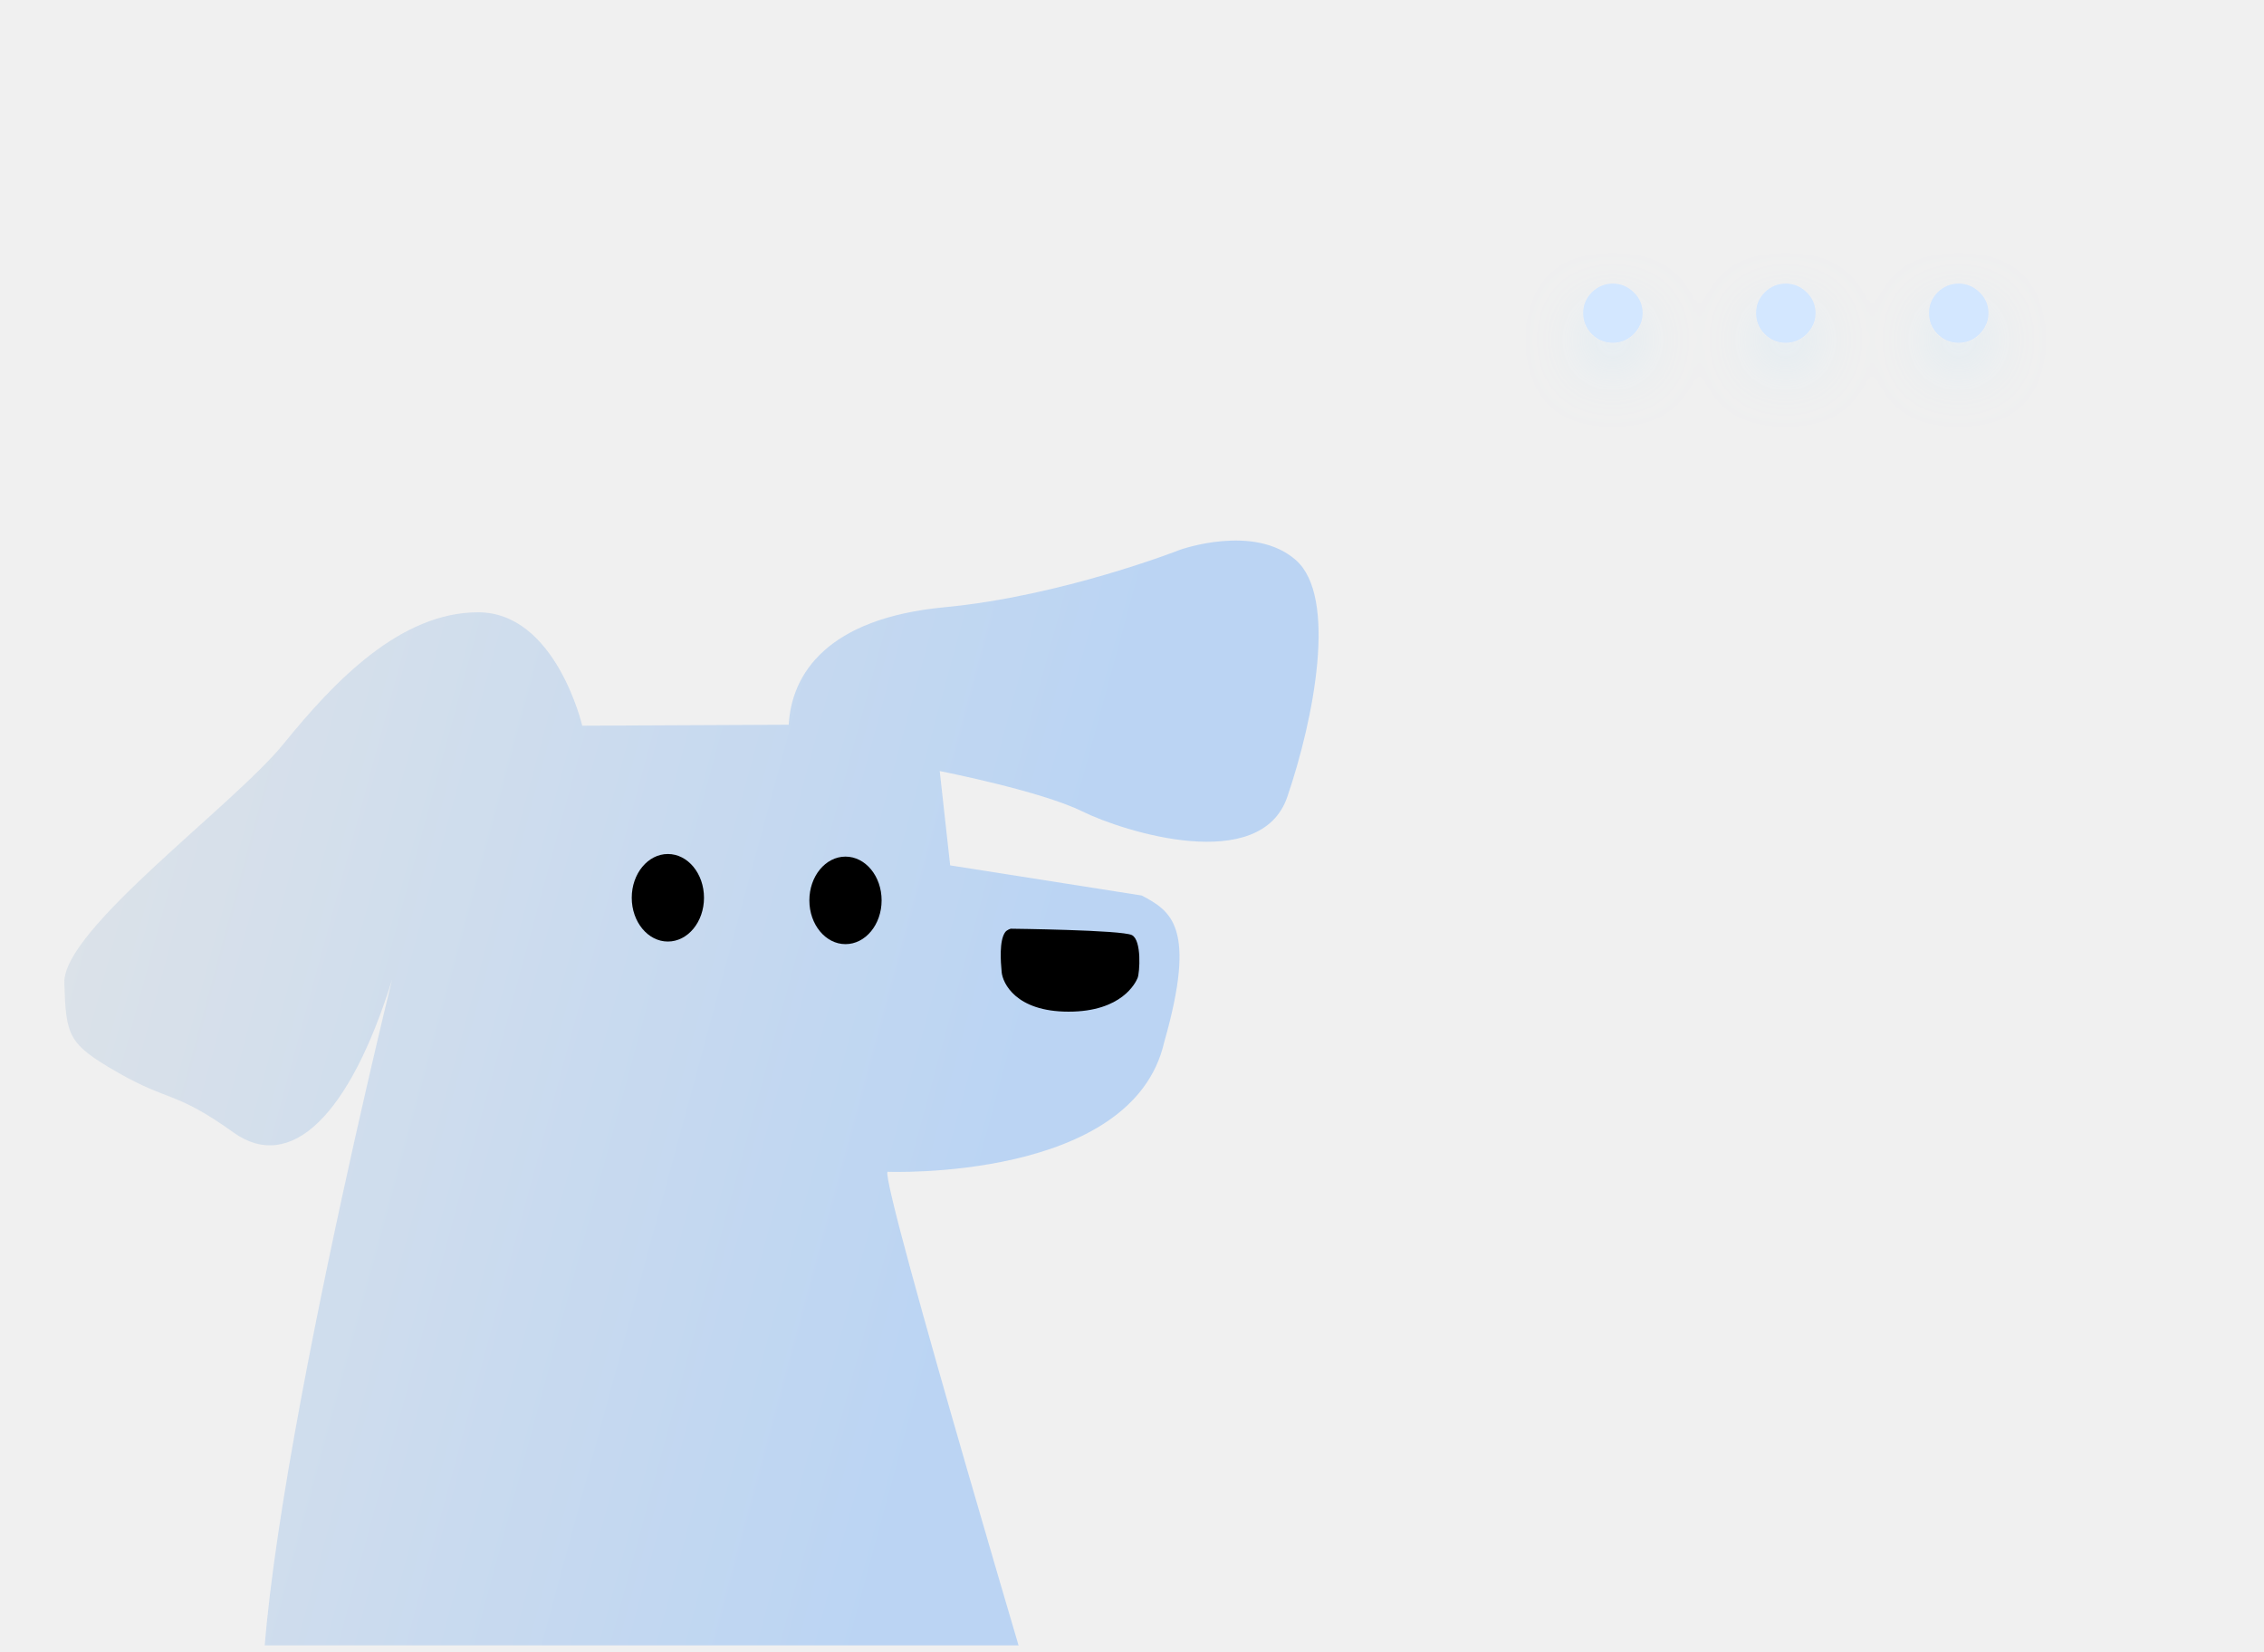
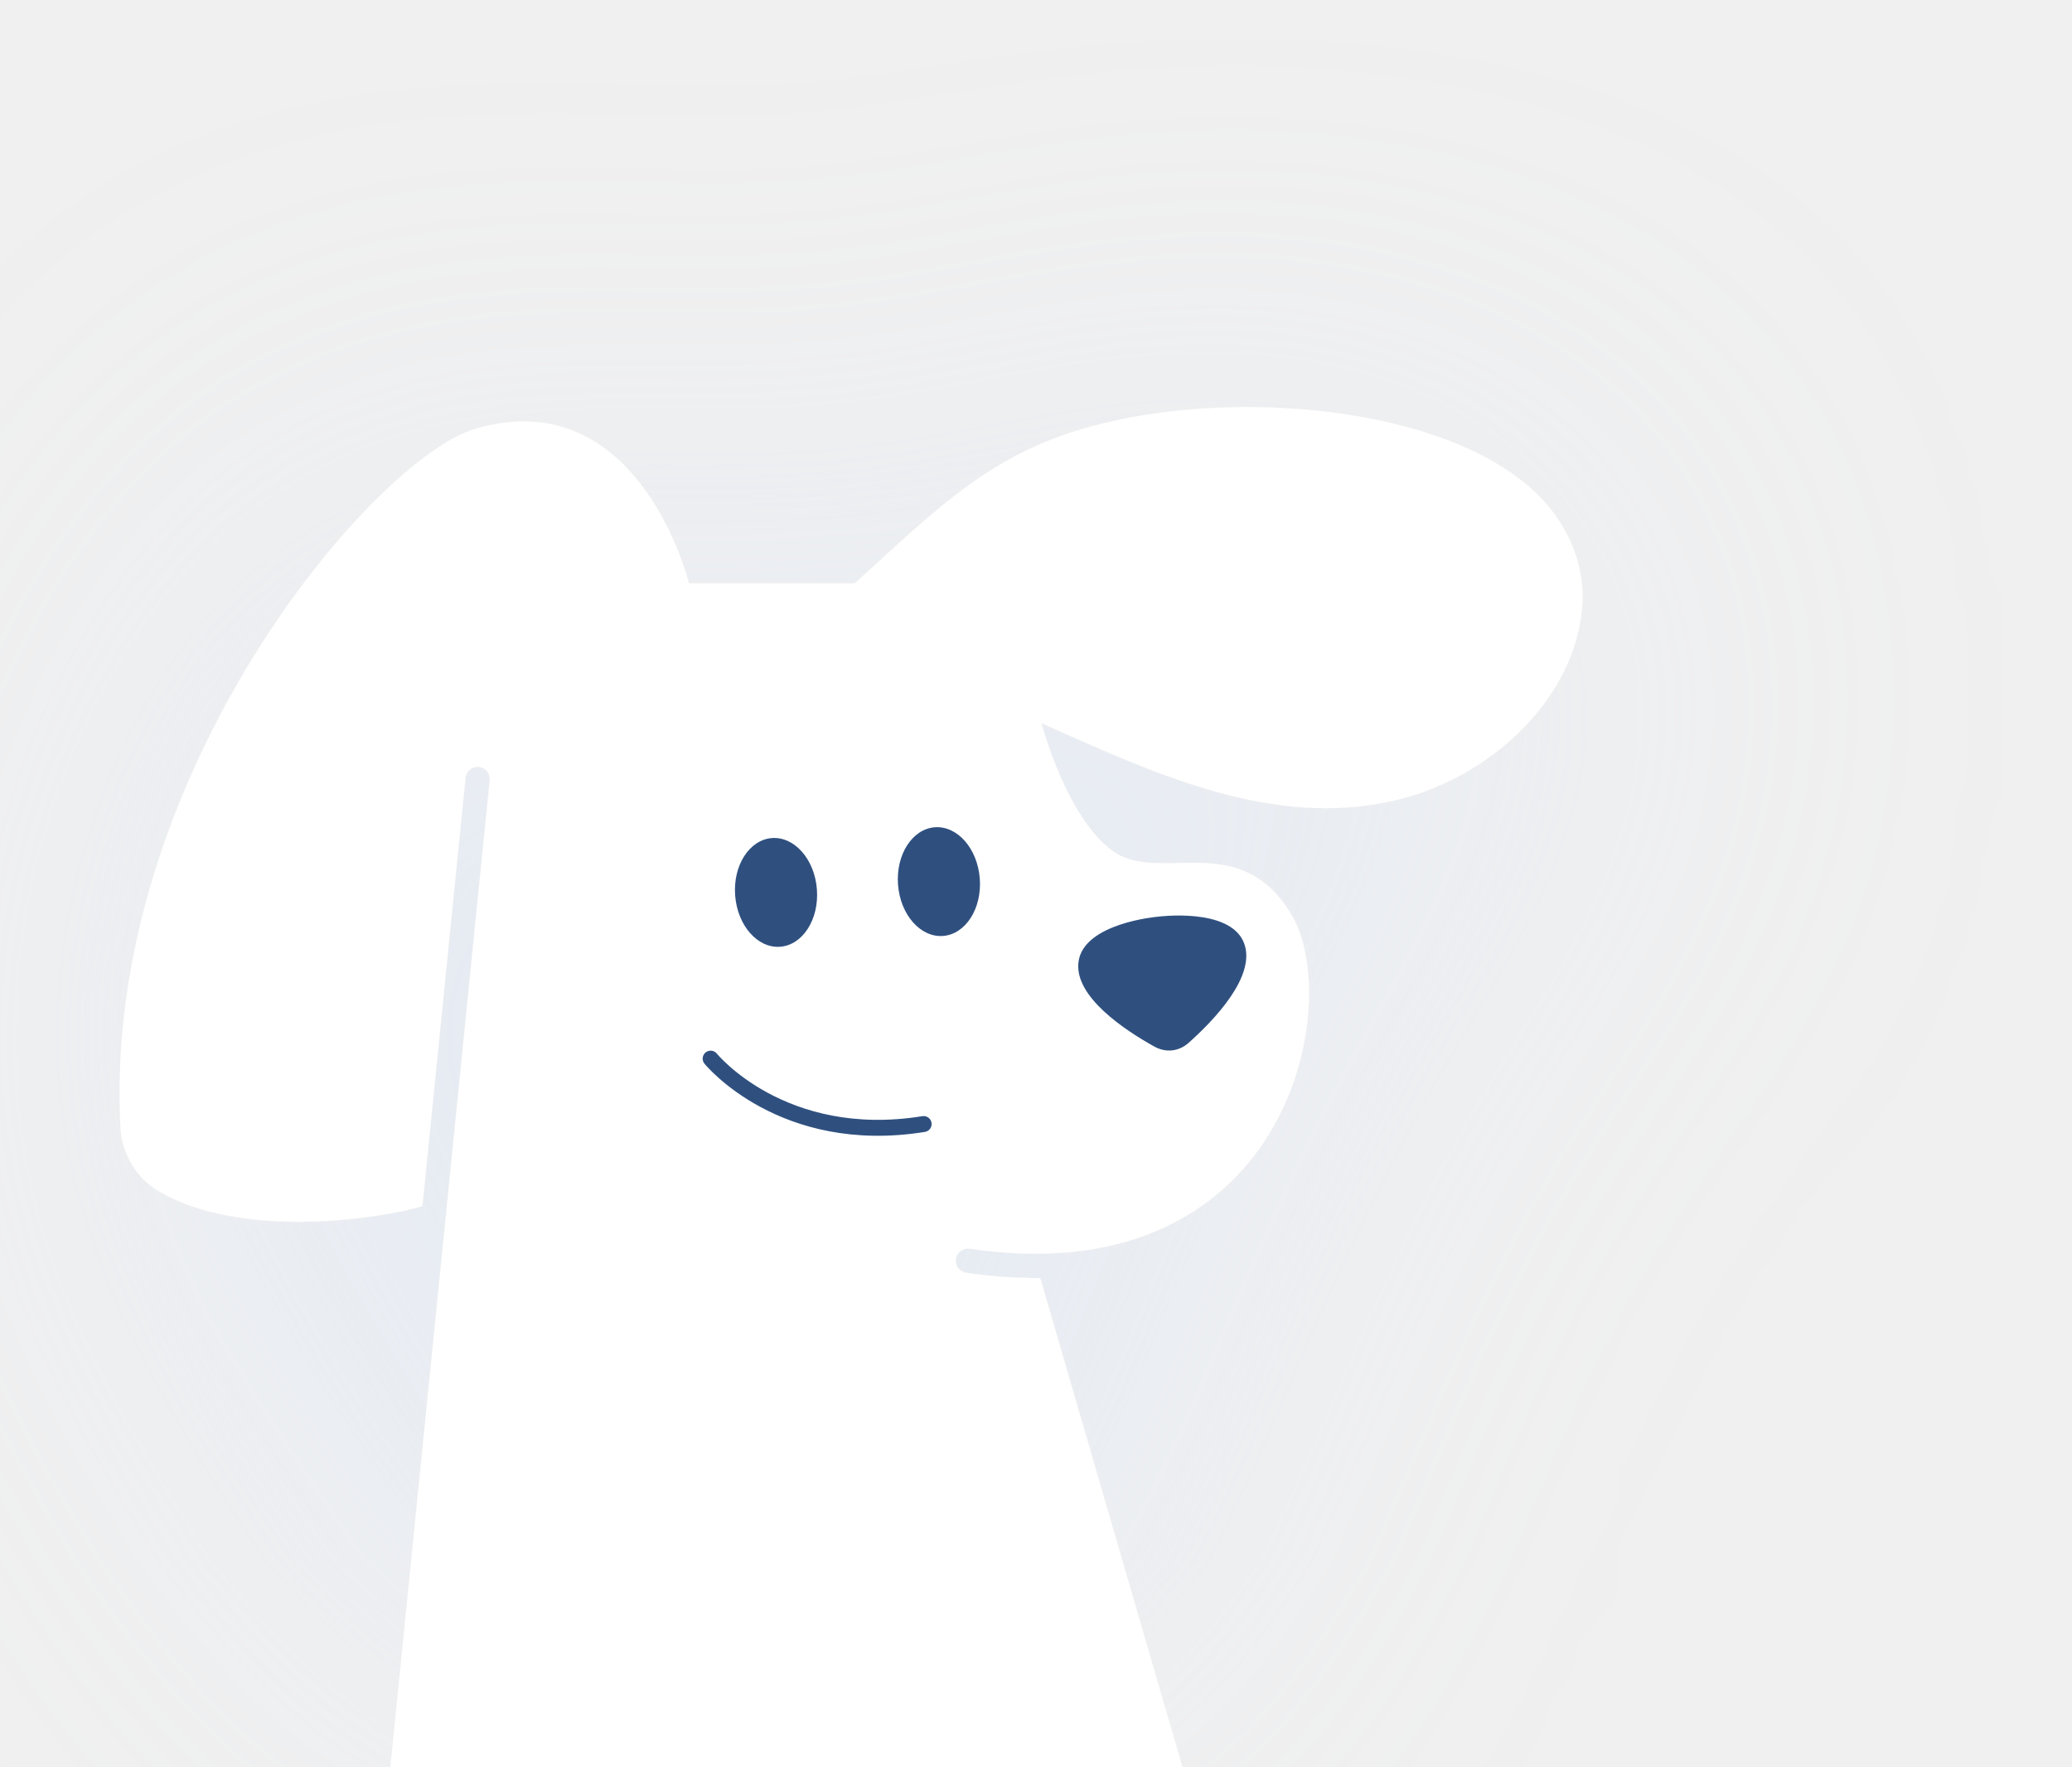
- <svg xmlns="http://www.w3.org/2000/svg" width="340" height="248" viewBox="0 0 340 248" fill="none">
-   <mask id="mask0_154_2" style="mask-type:alpha" maskUnits="userSpaceOnUse" x="0" y="50" width="340" height="198">
-     <rect y="50.998" width="339.418" height="196.068" fill="#D9D9D9" />
-   </mask>
-   <g mask="url(#mask0_154_2)">
-     <path opacity="0.47" d="M87.438 108.971C87.438 108.971 83.469 91.943 71.805 91.943C60.141 91.943 50.244 102.247 42.635 111.635C35.026 121.023 9.41 139.573 9.661 147.585C9.917 155.6 10.168 156.746 17.777 161.096C25.386 165.446 26.399 163.842 35.026 170.027C43.649 176.212 52.527 167.508 58.871 147.127C58.871 147.127 33.705 249.128 40.555 264.169C50.829 286.732 158.023 264.169 158.023 264.169C158.023 264.169 132.315 177.987 133.277 175.957C133.277 175.957 170.086 177.409 174.839 156.476C179.792 139.124 175.832 136.796 171.473 134.472L142.693 129.946L141.124 115.782C141.124 115.782 156.242 118.743 162.521 121.833C168.795 124.924 189.333 131.362 193.328 119.643C197.323 107.927 200.889 89.639 194.611 84.104C188.332 78.569 177.21 82.558 177.21 82.558C177.21 82.558 159.522 89.514 141.839 91.184C124.152 92.858 118.874 101.23 118.45 108.826L87.443 108.971H87.438Z" fill="url(#paint0_linear_154_2)" />
-     <path d="M100.299 141.381C103.295 141.381 105.724 138.438 105.724 134.809C105.724 131.179 103.295 128.237 100.299 128.237C97.303 128.237 94.874 131.179 94.874 134.809C94.874 138.438 97.303 141.381 100.299 141.381Z" fill="black" />
-     <path d="M126.973 141.772C129.969 141.772 132.398 138.83 132.398 135.2C132.398 131.57 129.969 128.628 126.973 128.628C123.977 128.628 121.548 131.57 121.548 135.2C121.548 138.83 123.977 141.772 126.973 141.772Z" fill="black" />
-     <path d="M151.796 139.456C151.796 139.456 168.474 139.64 169.986 140.414C171.498 141.189 171.147 146.118 170.844 146.845C170.541 147.577 168.47 151.911 160.484 151.911C152.498 151.911 150.579 147.577 150.427 145.981C150.275 144.385 150.054 141.275 150.934 140.004C151.207 139.605 151.792 139.456 151.792 139.456H151.796Z" fill="black" />
+ <svg xmlns="http://www.w3.org/2000/svg" width="312" height="266" viewBox="0 0 312 266" fill="none">
+   <g filter="url(#filter0_d_2088_14373)">
+     <path d="M238.291 90.692C237.592 104.131 226.07 115.409 213.46 119.554C194.894 125.554 176.844 117.835 159.298 109.985C158.468 109.615 157.637 109.241 156.808 108.872C156.808 108.872 160.425 122.872 167.457 128.089C174.487 133.301 186.69 124.555 194.525 137.852C200.312 147.672 197.329 174.2 175.864 184.562C175.696 184.648 175.528 184.726 175.358 184.809C175.353 184.811 175.346 184.811 175.343 184.813C172.773 186.006 169.94 186.974 166.832 187.654L166.844 187.663C160.643 189.015 153.665 189.135 146.006 188.025C145.002 187.878 144.07 188.572 143.926 189.578C143.779 190.581 144.475 191.514 145.481 191.658C149.104 192.186 152.595 192.447 155.937 192.447C156.169 192.447 156.399 192.444 156.629 192.442L191.807 313.363H54.024L73.748 117.485C73.849 116.477 73.116 115.575 72.105 115.473C71.092 115.372 70.195 116.11 70.093 117.118L63.596 181.618C57.284 183.504 36.737 186.669 24.124 179.514C20.573 177.497 18.332 173.767 18.126 169.691C15.444 116.825 56.304 68.959 71.674 64.529C96.304 57.423 103.748 87.847 103.748 87.847H128.699C141.376 76.389 149.765 67.497 166.605 63.636C186.406 58.813 217.819 60.992 231.656 74.571C235.928 78.9 238.553 84.564 238.291 90.692Z" fill="white" />
  </g>
-   <g filter="url(#filter0_d_154_2)">
-     <path d="M242.222 51.484C240.993 51.484 239.938 51.05 239.056 50.181C238.187 49.299 237.752 48.244 237.752 47.014C237.752 45.798 238.187 44.755 239.056 43.886C239.938 43.016 240.993 42.582 242.222 42.582C243.414 42.582 244.457 43.016 245.351 43.886C246.245 44.755 246.692 45.798 246.692 47.014C246.692 47.834 246.481 48.585 246.059 49.268C245.649 49.938 245.109 50.478 244.438 50.888C243.768 51.286 243.029 51.484 242.222 51.484ZM268.189 51.484C266.96 51.484 265.905 51.05 265.023 50.181C264.154 49.299 263.719 48.244 263.719 47.014C263.719 45.798 264.154 44.755 265.023 43.886C265.905 43.016 266.96 42.582 268.189 42.582C269.381 42.582 270.424 43.016 271.318 43.886C272.212 44.755 272.659 45.798 272.659 47.014C272.659 47.834 272.448 48.585 272.026 49.268C271.616 49.938 271.076 50.478 270.406 50.888C269.735 51.286 268.996 51.484 268.189 51.484ZM294.156 51.484C292.927 51.484 291.872 51.05 290.99 50.181C290.121 49.299 289.687 48.244 289.687 47.014C289.687 45.798 290.121 44.755 290.99 43.886C291.872 43.016 292.927 42.582 294.156 42.582C295.348 42.582 296.391 43.016 297.285 43.886C298.179 44.755 298.626 45.798 298.626 47.014C298.626 47.834 298.415 48.585 297.993 49.268C297.583 49.938 297.043 50.478 296.373 50.888C295.702 51.286 294.963 51.484 294.156 51.484Z" fill="#D3E7FF" />
-   </g>
+   <path d="M174.276 138.044C174.276 138.044 185.201 136.56 187.313 141.977C189.262 146.98 182.692 153.732 178.975 157.035C177.51 158.336 175.553 158.552 173.841 157.602C169.492 155.192 161.605 150.038 162.414 144.733C163.291 138.985 174.276 138.044 174.276 138.044Z" fill="#2F507F" />
+   <path d="M117.48 142.56C120.88 142.3 123.355 138.426 123.009 133.907C122.662 129.388 119.626 125.936 116.227 126.196C112.828 126.457 110.353 130.331 110.699 134.85C111.045 139.369 114.081 142.821 117.48 142.56Z" fill="#2F507F" />
+   <path d="M142.006 140.935C145.406 140.675 147.881 136.801 147.534 132.282C147.188 127.763 144.152 124.311 140.753 124.571C137.354 124.832 134.879 128.706 135.225 133.225C135.571 137.744 138.607 141.196 142.006 140.935Z" fill="#2F507F" />
+   <path d="M107.007 159.409C107.007 159.409 117.776 172.692 139.083 169.258" stroke="#2F507F" stroke-width="2.399" stroke-miterlimit="10" stroke-linecap="round" />
  <defs>
-     <filter id="filter0_d_154_2" x="229.152" y="37.982" width="78.074" height="26.102" filterUnits="userSpaceOnUse" color-interpolation-filters="sRGB">
+     <filter id="filter0_d_2088_14373" x="-59.3" y="4.57764e-05" width="370.909" height="402.663" filterUnits="userSpaceOnUse" color-interpolation-filters="sRGB">
      <feFlood flood-opacity="0" result="BackgroundImageFix" />
      <feColorMatrix in="SourceAlpha" type="matrix" values="0 0 0 0 0 0 0 0 0 0 0 0 0 0 0 0 0 0 127 0" result="hardAlpha" />
-       <feOffset dy="4" />
-       <feGaussianBlur stdDeviation="4.3" />
+       <feOffset dx="-2" dy="14" />
+       <feGaussianBlur stdDeviation="37.65" />
      <feComposite in2="hardAlpha" operator="out" />
-       <feColorMatrix type="matrix" values="0 0 0 0 0.655 0 0 0 0 0.873 0 0 0 0 1 0 0 0 0.25 0" />
-       <feBlend mode="normal" in2="BackgroundImageFix" result="effect1_dropShadow_154_2" />
-       <feBlend mode="normal" in="SourceGraphic" in2="effect1_dropShadow_154_2" result="shape" />
+       <feColorMatrix type="matrix" values="0 0 0 0 0.788 0 0 0 0 0.873 0 0 0 0 1 0 0 0 0.27 0" />
+       <feBlend mode="normal" in2="BackgroundImageFix" result="effect1_dropShadow_2088_14373" />
+       <feBlend mode="normal" in="SourceGraphic" in2="effect1_dropShadow_2088_14373" result="shape" />
    </filter>
-     <linearGradient id="paint0_linear_154_2" x1="131.664" y1="240.308" x2="-25.21" y2="197.778" gradientUnits="userSpaceOnUse">
-       <stop stop-color="#7FB5F7" />
-       <stop offset="1" stop-color="#CDD6DE" />
-     </linearGradient>
  </defs>
</svg>
